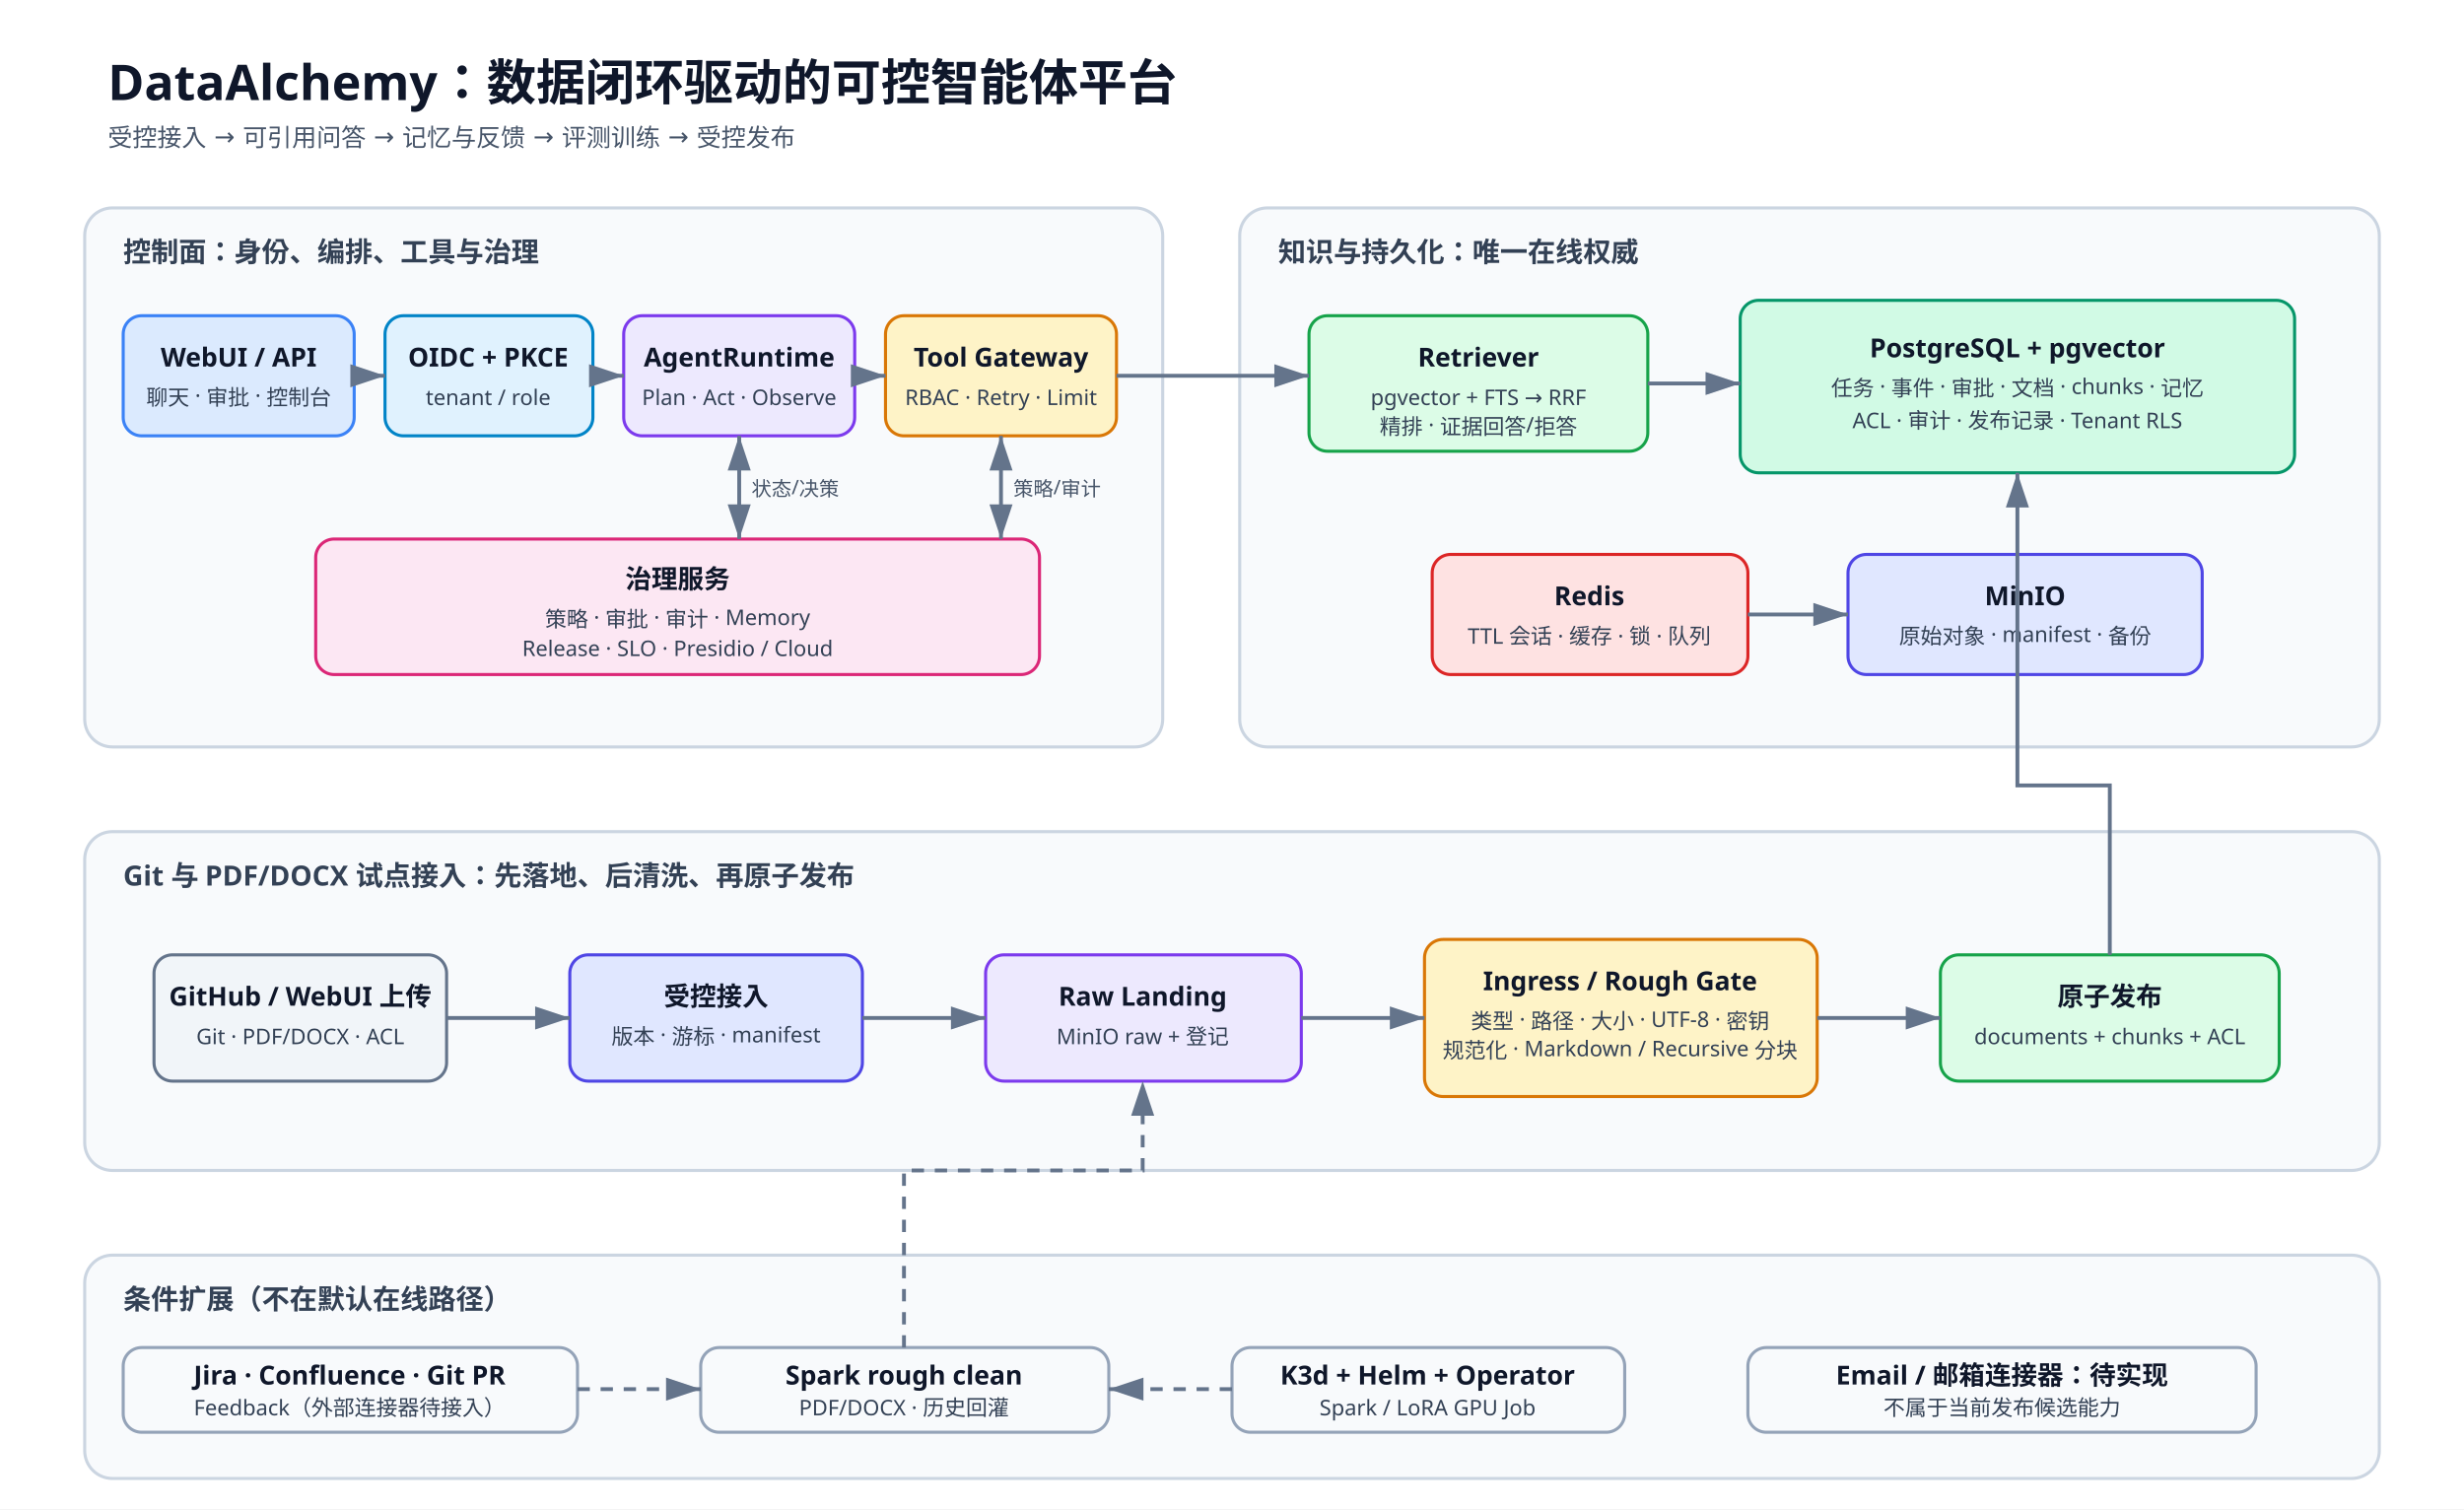
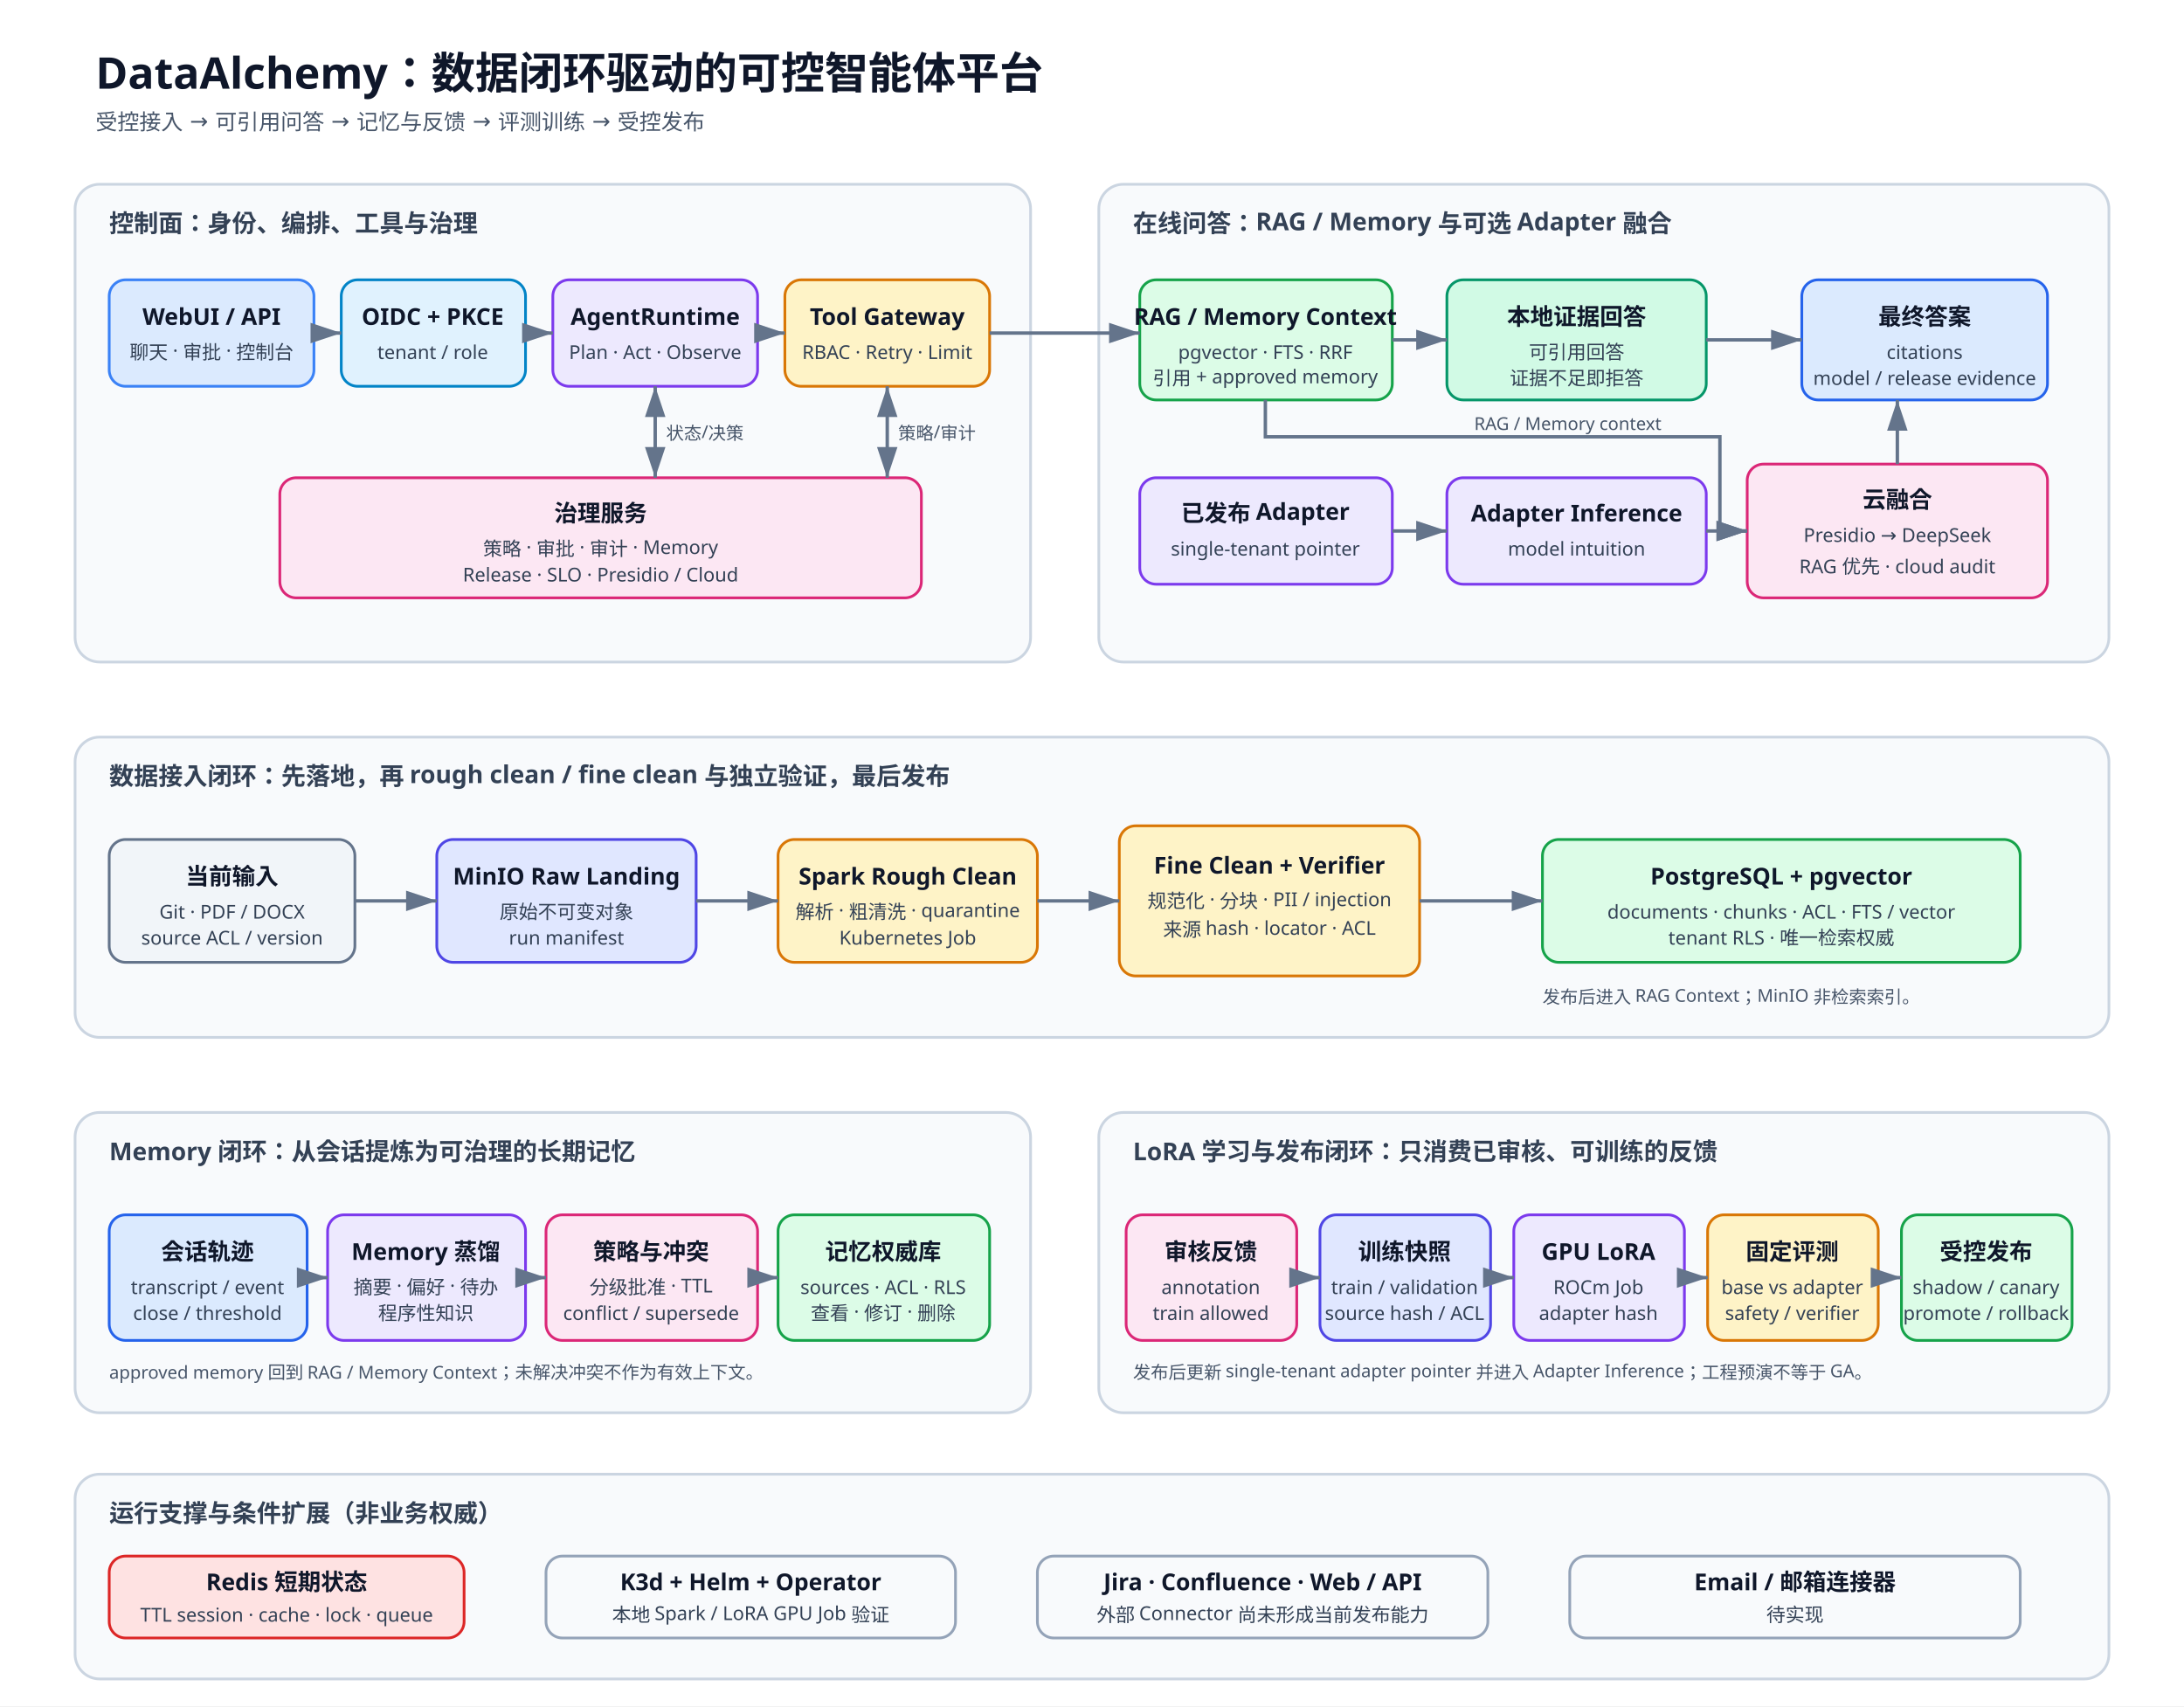
- <svg xmlns="http://www.w3.org/2000/svg" width="1600" height="980" viewBox="0 0 1600 980" role="img" aria-labelledby="title description">
+ <svg xmlns="http://www.w3.org/2000/svg" width="1600" height="1250" viewBox="0 0 1600 1250" role="img" aria-labelledby="title description">
  <defs>
    <marker id="arrow" markerWidth="10" markerHeight="10" refX="9" refY="3" orient="auto" markerUnits="strokeWidth">
      <path d="M0,0 L0,6 L9,3 z" fill="#64748b" />
    </marker>
    <marker id="arrow-start" markerWidth="10" markerHeight="10" refX="0" refY="3" orient="auto" markerUnits="strokeWidth">
      <path d="M9,0 L9,6 L0,3 z" fill="#64748b" />
    </marker>
    <style>
      .title { font: 700 32px system-ui, sans-serif; fill: #0f172a; }
      .subtitle { font: 16px system-ui, sans-serif; fill: #475569; }
      .group { fill: #f8fafc; stroke: #cbd5e1; stroke-width: 2; rx: 18; }
      .group-title { font: 700 18px system-ui, sans-serif; fill: #334155; }
      .node { stroke-width: 2; rx: 12; }
      .node-title { font: 700 17px system-ui, sans-serif; fill: #0f172a; text-anchor: middle; }
      .node-text { font: 14px system-ui, sans-serif; fill: #334155; text-anchor: middle; }
      .edge { fill: none; stroke: #64748b; stroke-width: 2.5; marker-end: url(#arrow); }
      .bidirectional { marker-start: url(#arrow-start); }
      .dashed { stroke-dasharray: 8 7; }
      .label { font: 13px system-ui, sans-serif; fill: #475569; }
    </style>
  </defs>
-   <rect width="1600" height="980" fill="#ffffff" />
+   <rect width="1600" height="1250" fill="#ffffff" />
  <text x="70" y="65" class="title">DataAlchemy：数据闭环驱动的可控智能体平台</text>
  <text x="70" y="95" class="subtitle">受控接入 → 可引用问答 → 记忆与反馈 → 评测训练 → 受控发布</text>
  <rect x="55" y="135" width="700" height="350" class="group" />
  <text x="80" y="170" class="group-title">控制面：身份、编排、工具与治理</text>
  <rect x="80" y="205" width="150" height="78" class="node" fill="#dbeafe" stroke="#3b82f6" />
  <text x="155" y="238" class="node-title">WebUI / API</text>
  <text x="155" y="263" class="node-text">聊天 · 审批 · 控制台</text>
  <rect x="250" y="205" width="135" height="78" class="node" fill="#e0f2fe" stroke="#0284c7" />
  <text x="317" y="238" class="node-title">OIDC + PKCE</text>
  <text x="317" y="263" class="node-text">tenant / role</text>
  <rect x="405" y="205" width="150" height="78" class="node" fill="#ede9fe" stroke="#7c3aed" />
  <text x="480" y="238" class="node-title">AgentRuntime</text>
  <text x="480" y="263" class="node-text">Plan · Act · Observe</text>
  <rect x="575" y="205" width="150" height="78" class="node" fill="#fef3c7" stroke="#d97706" />
  <text x="650" y="238" class="node-title">Tool Gateway</text>
  <text x="650" y="263" class="node-text">RBAC · Retry · Limit</text>
  <rect x="205" y="350" width="470" height="88" class="node" fill="#fce7f3" stroke="#db2777" />
  <text x="440" y="382" class="node-title">治理服务</text>
  <text x="440" y="407" class="node-text">策略 · 审批 · 审计 · Memory</text>
  <text x="440" y="426" class="node-text">Release · SLO · Presidio / Cloud</text>
  <path d="M230 244 H250" class="edge" />
  <path d="M385 244 H405" class="edge" />
  <path d="M555 244 H575" class="edge" />
  <path d="M480 283 V350" class="edge bidirectional" />
  <text x="488" y="322" class="label">状态/决策</text>
  <path d="M650 283 V350" class="edge bidirectional" />
  <text x="658" y="322" class="label">策略/审计</text>
  <rect x="805" y="135" width="740" height="350" class="group" />
-   <text x="830" y="170" class="group-title">知识与持久化：唯一在线权威</text>
-   <rect x="850" y="205" width="220" height="88" class="node" fill="#dcfce7" stroke="#16a34a" />
-   <text x="960" y="238" class="node-title">Retriever</text>
-   <text x="960" y="263" class="node-text">pgvector + FTS → RRF</text>
-   <text x="960" y="282" class="node-text">精排 · 证据回答/拒答</text>
-   <rect x="1130" y="195" width="360" height="112" class="node" fill="#d1fae5" stroke="#059669" />
-   <text x="1310" y="232" class="node-title">PostgreSQL + pgvector</text>
-   <text x="1310" y="257" class="node-text">任务 · 事件 · 审批 · 文档 · chunks · 记忆</text>
-   <text x="1310" y="278" class="node-text">ACL · 审计 · 发布记录 · Tenant RLS</text>
-   <rect x="930" y="360" width="205" height="78" class="node" fill="#fee2e2" stroke="#dc2626" />
-   <text x="1032" y="393" class="node-title">Redis</text>
-   <text x="1032" y="418" class="node-text">TTL 会话 · 缓存 · 锁 · 队列</text>
-   <rect x="1200" y="360" width="230" height="78" class="node" fill="#e0e7ff" stroke="#4f46e5" />
-   <text x="1315" y="393" class="node-title">MinIO</text>
-   <text x="1315" y="418" class="node-text">原始对象 · manifest · 备份</text>
-   <path d="M1070 249 H1130" class="edge" />
-   <path d="M1135 399 H1200" class="edge" />
-   <path d="M725 244 H850" class="edge" />
+   <text x="830" y="170" class="group-title">在线问答：RAG / Memory 与可选 Adapter 融合</text>
+   <rect x="835" y="205" width="185" height="88" class="node" fill="#dcfce7" stroke="#16a34a" />
+   <text x="927" y="238" class="node-title">RAG / Memory Context</text>
+   <text x="927" y="263" class="node-text">pgvector · FTS · RRF</text>
+   <text x="927" y="282" class="node-text">引用 + approved memory</text>
+   <rect x="1060" y="205" width="190" height="88" class="node" fill="#d1fae5" stroke="#059669" />
+   <text x="1155" y="238" class="node-title">本地证据回答</text>
+   <text x="1155" y="263" class="node-text">可引用回答</text>
+   <text x="1155" y="282" class="node-text">证据不足即拒答</text>
+   <rect x="1320" y="205" width="180" height="88" class="node" fill="#dbeafe" stroke="#2563eb" />
+   <text x="1410" y="238" class="node-title">最终答案</text>
+   <text x="1410" y="263" class="node-text">citations</text>
+   <text x="1410" y="282" class="node-text">model / release evidence</text>
+   <rect x="835" y="350" width="185" height="78" class="node" fill="#ede9fe" stroke="#7c3aed" />
+   <text x="927" y="382" class="node-title">已发布 Adapter</text>
+   <text x="927" y="407" class="node-text">single-tenant pointer</text>
+   <rect x="1060" y="350" width="190" height="78" class="node" fill="#ede9fe" stroke="#7c3aed" />
+   <text x="1155" y="382" class="node-title">Adapter Inference</text>
+   <text x="1155" y="407" class="node-text">model intuition</text>
+   <rect x="1280" y="340" width="220" height="98" class="node" fill="#fce7f3" stroke="#db2777" />
+   <text x="1390" y="372" class="node-title">云融合</text>
+   <text x="1390" y="397" class="node-text">Presidio → DeepSeek</text>
+   <text x="1390" y="420" class="node-text">RAG 优先 · cloud audit</text>
+   <path d="M725 244 H835" class="edge" />
+   <path d="M1020 249 H1060" class="edge" />
+   <path d="M1250 249 H1320" class="edge" />
+   <path d="M1020 389 H1060" class="edge" />
+   <path d="M1250 389 H1280" class="edge" />
+   <path d="M927 293 V320 H1260 V389 H1280" class="edge" />
+   <text x="1080" y="315" class="label">RAG / Memory context</text>
+   <path d="M1390 340 V293" class="edge" />
  <rect x="55" y="540" width="1490" height="220" class="group" />
-   <text x="80" y="575" class="group-title">Git 与 PDF/DOCX 试点接入：先落地、后清洗、再原子发布</text>
-   <rect x="100" y="620" width="190" height="82" class="node" fill="#f1f5f9" stroke="#64748b" />
-   <text x="195" y="653" class="node-title">GitHub / WebUI 上传</text>
-   <text x="195" y="678" class="node-text">Git · PDF/DOCX · ACL</text>
-   <rect x="370" y="620" width="190" height="82" class="node" fill="#e0e7ff" stroke="#4f46e5" />
-   <text x="465" y="653" class="node-title">受控接入</text>
-   <text x="465" y="678" class="node-text">版本 · 游标 · manifest</text>
-   <rect x="640" y="620" width="205" height="82" class="node" fill="#ede9fe" stroke="#7c3aed" />
-   <text x="742" y="653" class="node-title">Raw Landing</text>
-   <text x="742" y="678" class="node-text">MinIO raw + 登记</text>
-   <rect x="925" y="610" width="255" height="102" class="node" fill="#fef3c7" stroke="#d97706" />
-   <text x="1052" y="643" class="node-title">Ingress / Rough Gate</text>
-   <text x="1052" y="668" class="node-text">类型 · 路径 · 大小 · UTF-8 · 密钥</text>
-   <text x="1052" y="687" class="node-text">规范化 · Markdown / Recursive 分块</text>
-   <rect x="1260" y="620" width="220" height="82" class="node" fill="#dcfce7" stroke="#16a34a" />
-   <text x="1370" y="653" class="node-title">原子发布</text>
-   <text x="1370" y="678" class="node-text">documents + chunks + ACL</text>
-   <path d="M290 661 H370" class="edge" />
-   <path d="M560 661 H640" class="edge" />
-   <path d="M845 661 H925" class="edge" />
-   <path d="M1180 661 H1260" class="edge" />
-   <path d="M1370 620 V510 H1310 V307" class="edge" />
-   <rect x="55" y="815" width="1490" height="145" class="group" />
-   <text x="80" y="850" class="group-title">条件扩展（不在默认在线路径）</text>
-   <rect x="80" y="875" width="295" height="55" class="node" fill="#f8fafc" stroke="#94a3b8" />
-   <text x="227" y="899" class="node-title">Jira · Confluence · Git PR</text>
-   <text x="227" y="919" class="node-text">Feedback（外部连接器待接入）</text>
-   <rect x="455" y="875" width="265" height="55" class="node" fill="#f8fafc" stroke="#94a3b8" />
-   <text x="587" y="899" class="node-title">Spark rough clean</text>
-   <text x="587" y="919" class="node-text">PDF/DOCX · 历史回灌</text>
-   <rect x="800" y="875" width="255" height="55" class="node" fill="#f8fafc" stroke="#94a3b8" />
-   <text x="927" y="899" class="node-title">K3d + Helm + Operator</text>
-   <text x="927" y="919" class="node-text">Spark / LoRA GPU Job</text>
-   <rect x="1135" y="875" width="330" height="55" class="node" fill="#f8fafc" stroke="#94a3b8" />
-   <text x="1300" y="899" class="node-title">Email / 邮箱连接器：待实现</text>
-   <text x="1300" y="919" class="node-text">不属于当前发布候选能力</text>
-   <path d="M375 902 H455" class="edge dashed" />
-   <path d="M800 902 H720" class="edge dashed" />
-   <path d="M587 875 V760 H742 V702" class="edge dashed" />
+   <text x="80" y="575" class="group-title">数据接入闭环：先落地，再 rough clean / fine clean 与独立验证，最后发布</text>
+   <rect x="80" y="615" width="180" height="90" class="node" fill="#f1f5f9" stroke="#64748b" />
+   <text x="170" y="648" class="node-title">当前输入</text>
+   <text x="170" y="673" class="node-text">Git · PDF / DOCX</text>
+   <text x="170" y="692" class="node-text">source ACL / version</text>
+   <rect x="320" y="615" width="190" height="90" class="node" fill="#e0e7ff" stroke="#4f46e5" />
+   <text x="415" y="648" class="node-title">MinIO Raw Landing</text>
+   <text x="415" y="673" class="node-text">原始不可变对象</text>
+   <text x="415" y="692" class="node-text">run manifest</text>
+   <rect x="570" y="615" width="190" height="90" class="node" fill="#fef3c7" stroke="#d97706" />
+   <text x="665" y="648" class="node-title">Spark Rough Clean</text>
+   <text x="665" y="673" class="node-text">解析 · 粗清洗 · quarantine</text>
+   <text x="665" y="692" class="node-text">Kubernetes Job</text>
+   <rect x="820" y="605" width="220" height="110" class="node" fill="#fef3c7" stroke="#d97706" />
+   <text x="930" y="640" class="node-title">Fine Clean + Verifier</text>
+   <text x="930" y="665" class="node-text">规范化 · 分块 · PII / injection</text>
+   <text x="930" y="686" class="node-text">来源 hash · locator · ACL</text>
+   <rect x="1130" y="615" width="350" height="90" class="node" fill="#dcfce7" stroke="#16a34a" />
+   <text x="1305" y="648" class="node-title">PostgreSQL + pgvector</text>
+   <text x="1305" y="673" class="node-text">documents · chunks · ACL · FTS / vector</text>
+   <text x="1305" y="692" class="node-text">tenant RLS · 唯一检索权威</text>
+   <path d="M260 660 H320" class="edge" />
+   <path d="M510 660 H570" class="edge" />
+   <path d="M760 660 H820" class="edge" />
+   <path d="M1040 660 H1130" class="edge" />
+   <text x="1130" y="735" class="label">发布后进入 RAG Context；MinIO 非检索索引。</text>
+   <rect x="55" y="815" width="700" height="220" class="group" />
+   <text x="80" y="850" class="group-title">Memory 闭环：从会话提炼为可治理的长期记忆</text>
+   <rect x="80" y="890" width="145" height="92" class="node" fill="#dbeafe" stroke="#2563eb" />
+   <text x="152" y="923" class="node-title">会话轨迹</text>
+   <text x="152" y="948" class="node-text">transcript / event</text>
+   <text x="152" y="967" class="node-text">close / threshold</text>
+   <rect x="240" y="890" width="145" height="92" class="node" fill="#ede9fe" stroke="#7c3aed" />
+   <text x="312" y="923" class="node-title">Memory 蒸馏</text>
+   <text x="312" y="948" class="node-text">摘要 · 偏好 · 待办</text>
+   <text x="312" y="967" class="node-text">程序性知识</text>
+   <rect x="400" y="890" width="155" height="92" class="node" fill="#fce7f3" stroke="#db2777" />
+   <text x="477" y="923" class="node-title">策略与冲突</text>
+   <text x="477" y="948" class="node-text">分级批准 · TTL</text>
+   <text x="477" y="967" class="node-text">conflict / supersede</text>
+   <rect x="570" y="890" width="155" height="92" class="node" fill="#dcfce7" stroke="#16a34a" />
+   <text x="647" y="923" class="node-title">记忆权威库</text>
+   <text x="647" y="948" class="node-text">sources · ACL · RLS</text>
+   <text x="647" y="967" class="node-text">查看 · 修订 · 删除</text>
+   <path d="M225 936 H240" class="edge" />
+   <path d="M385 936 H400" class="edge" />
+   <path d="M555 936 H570" class="edge" />
+   <text x="80" y="1010" class="label">approved memory 回到 RAG / Memory Context；未解决冲突不作为有效上下文。</text>
+   <rect x="805" y="815" width="740" height="220" class="group" />
+   <text x="830" y="850" class="group-title">LoRA 学习与发布闭环：只消费已审核、可训练的反馈</text>
+   <rect x="825" y="890" width="125" height="92" class="node" fill="#fce7f3" stroke="#db2777" />
+   <text x="887" y="923" class="node-title">审核反馈</text>
+   <text x="887" y="948" class="node-text">annotation</text>
+   <text x="887" y="967" class="node-text">train allowed</text>
+   <rect x="967" y="890" width="125" height="92" class="node" fill="#e0e7ff" stroke="#4f46e5" />
+   <text x="1029" y="923" class="node-title">训练快照</text>
+   <text x="1029" y="948" class="node-text">train / validation</text>
+   <text x="1029" y="967" class="node-text">source hash / ACL</text>
+   <rect x="1109" y="890" width="125" height="92" class="node" fill="#ede9fe" stroke="#7c3aed" />
+   <text x="1171" y="923" class="node-title">GPU LoRA</text>
+   <text x="1171" y="948" class="node-text">ROCm Job</text>
+   <text x="1171" y="967" class="node-text">adapter hash</text>
+   <rect x="1251" y="890" width="125" height="92" class="node" fill="#fef3c7" stroke="#d97706" />
+   <text x="1313" y="923" class="node-title">固定评测</text>
+   <text x="1313" y="948" class="node-text">base vs adapter</text>
+   <text x="1313" y="967" class="node-text">safety / verifier</text>
+   <rect x="1393" y="890" width="125" height="92" class="node" fill="#dcfce7" stroke="#16a34a" />
+   <text x="1455" y="923" class="node-title">受控发布</text>
+   <text x="1455" y="948" class="node-text">shadow / canary</text>
+   <text x="1455" y="967" class="node-text">promote / rollback</text>
+   <path d="M950 936 H967" class="edge" />
+   <path d="M1092 936 H1109" class="edge" />
+   <path d="M1234 936 H1251" class="edge" />
+   <path d="M1376 936 H1393" class="edge" />
+   <text x="830" y="1010" class="label">发布后更新 single-tenant adapter pointer 并进入 Adapter Inference；工程预演不等于 GA。</text>
+   <rect x="55" y="1080" width="1490" height="150" class="group" />
+   <text x="80" y="1115" class="group-title">运行支撑与条件扩展（非业务权威）</text>
+   <rect x="80" y="1140" width="260" height="60" class="node" fill="#fee2e2" stroke="#dc2626" />
+   <text x="210" y="1165" class="node-title">Redis 短期状态</text>
+   <text x="210" y="1188" class="node-text">TTL session · cache · lock · queue</text>
+   <rect x="400" y="1140" width="300" height="60" class="node" fill="#f8fafc" stroke="#94a3b8" />
+   <text x="550" y="1165" class="node-title">K3d + Helm + Operator</text>
+   <text x="550" y="1188" class="node-text">本地 Spark / LoRA GPU Job 验证</text>
+   <rect x="760" y="1140" width="330" height="60" class="node" fill="#f8fafc" stroke="#94a3b8" />
+   <text x="925" y="1165" class="node-title">Jira · Confluence · Web / API</text>
+   <text x="925" y="1188" class="node-text">外部 Connector 尚未形成当前发布能力</text>
+   <rect x="1150" y="1140" width="330" height="60" class="node" fill="#f8fafc" stroke="#94a3b8" />
+   <text x="1315" y="1165" class="node-title">Email / 邮箱连接器</text>
+   <text x="1315" y="1188" class="node-text">待实现</text>
</svg>
